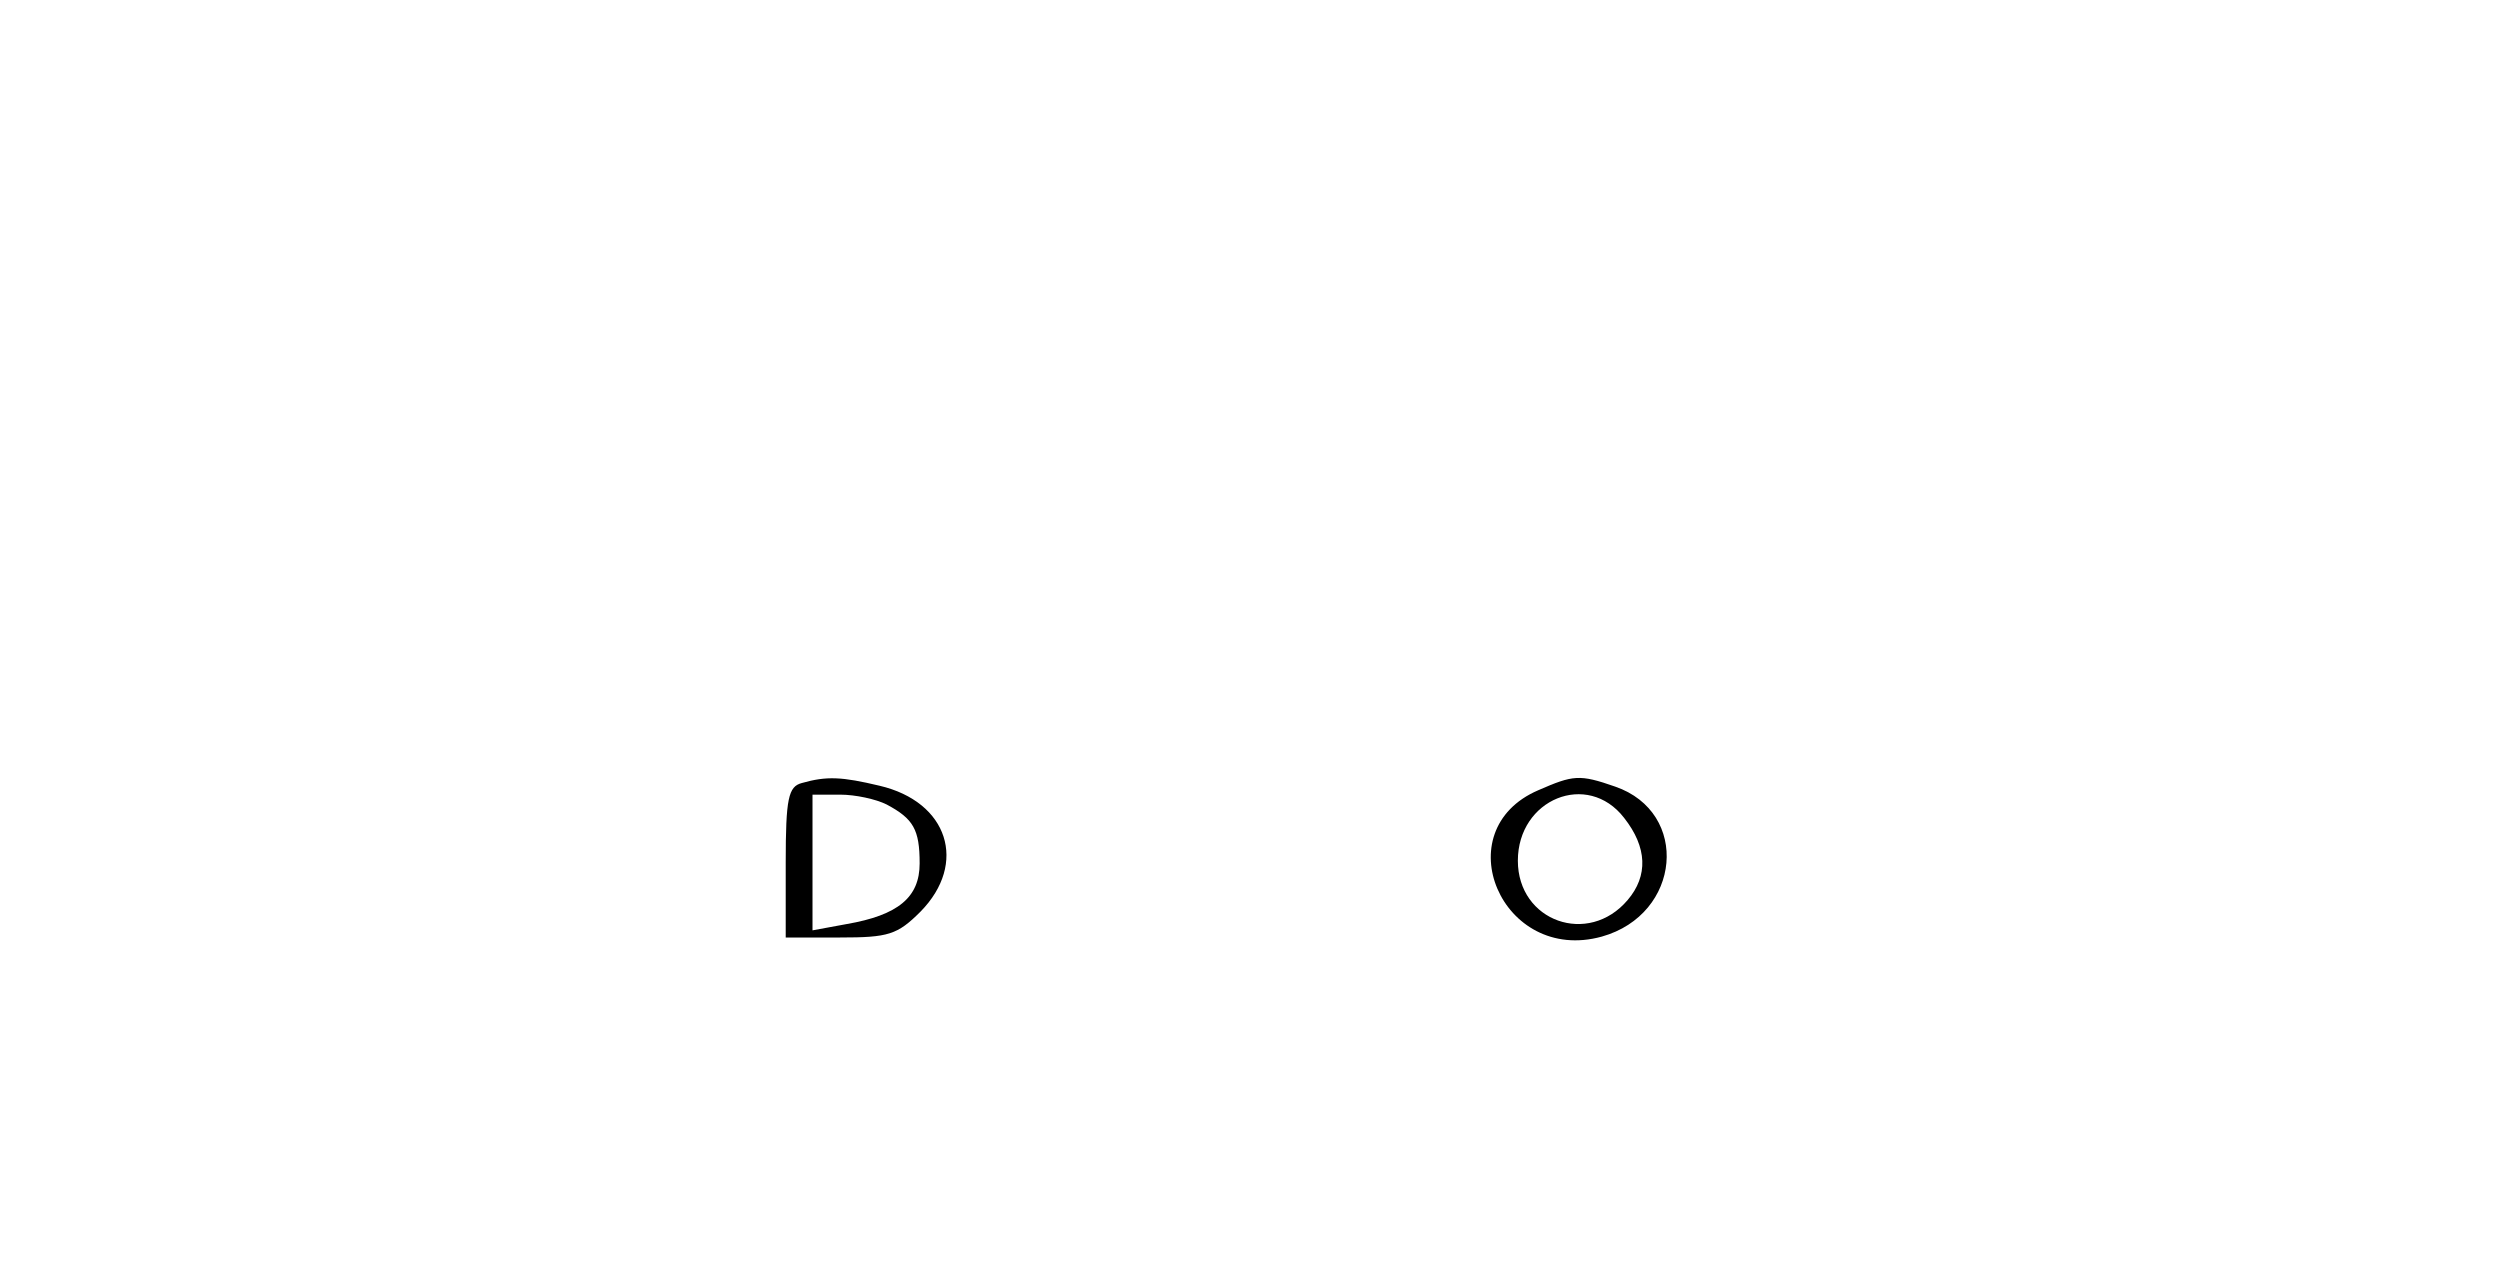
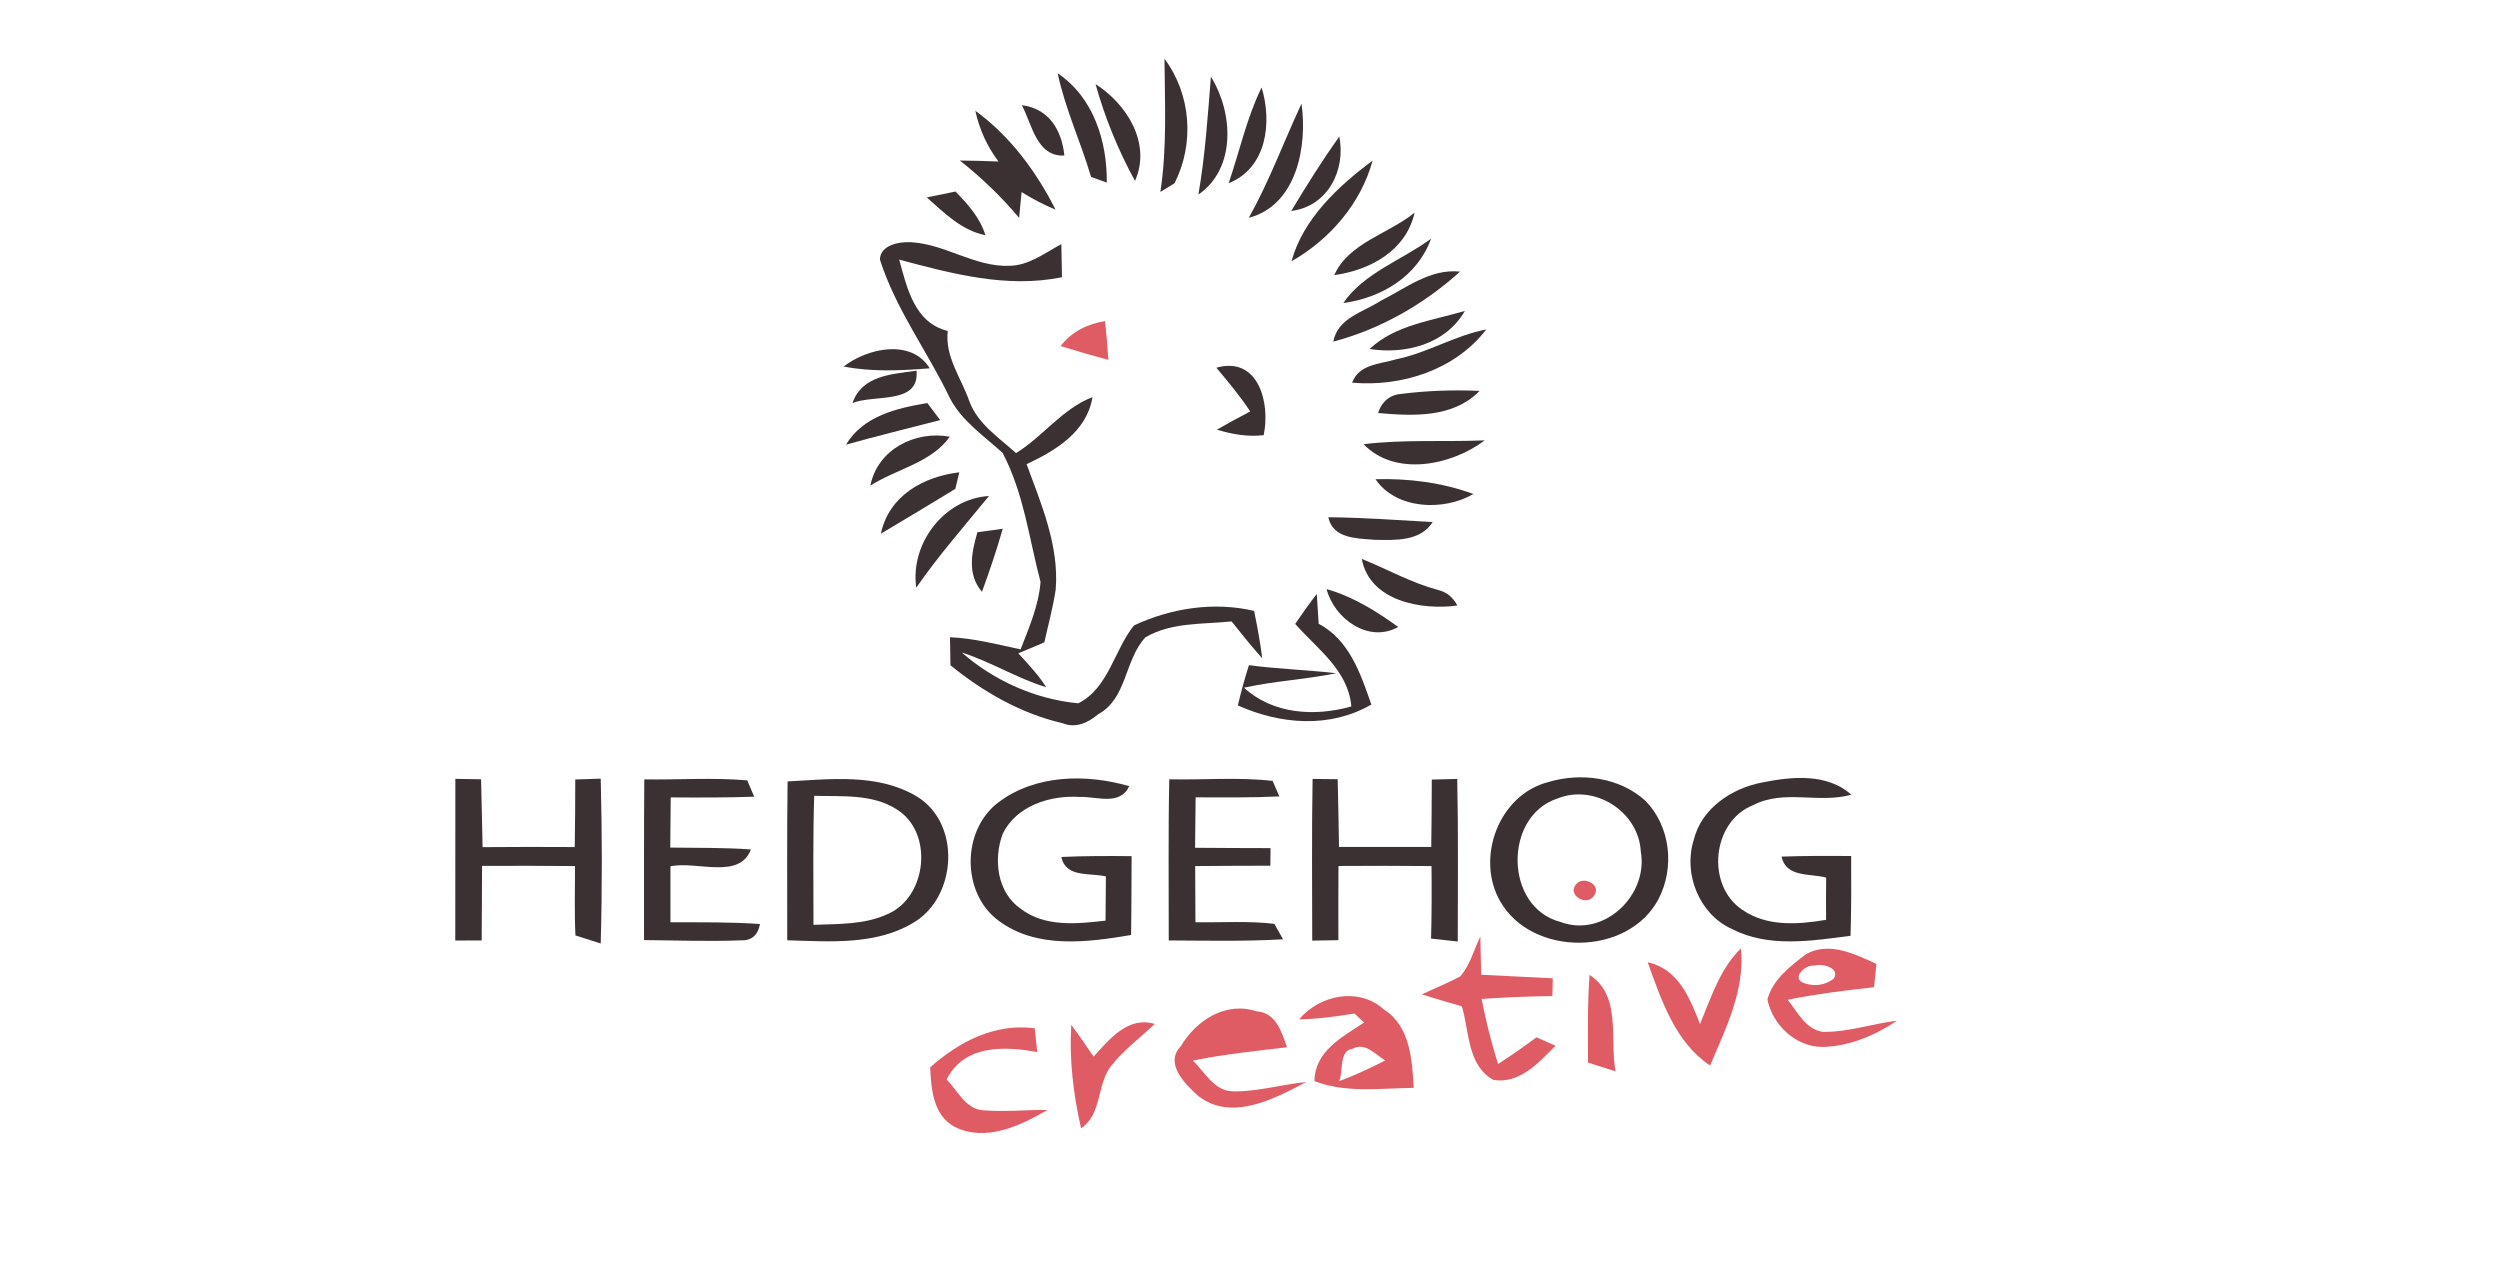
- <svg xmlns="http://www.w3.org/2000/svg" version="1.0" width="280pt" height="142pt" viewBox="0 0 280 142" preserveAspectRatio="xMidYMid meet">
-   <g transform="translate(0,142) scale(0.1,-0.1)" fill="#000000" stroke="none">
-     <path d="M898 543 c-15 -4 -18 -17 -18 -89 l0 -84 61 0 c54 0 64 3 90 29 53 54 31 123 -46 141 -42 10 -59 11 -87 3z m95 -24 c30 -16 37 -28 37 -66 0 -38 -24 -58 -82 -68 l-38 -7 0 76 0 76 31 0 c17 0 40 -5 52 -11z" />
-     <path d="M1723 535 c-105 -45 -41 -195 71 -164 89 25 99 139 15 168 -40 14 -47 13 -86 -4z m96 -31 c26 -33 27 -65 4 -92 -44 -52 -123 -24 -123 44 0 69 78 101 119 48z" />
+ <svg xmlns="http://www.w3.org/2000/svg" width="280pt" height="142pt" viewBox="0 0 280 142" version="1.1">
+   <g id="#fefefeff">
+ </g>
+   <g id="#3b3132ff">
+     <path fill="#3b3132" opacity="1.00" d=" M 130.42 6.58 C 133.41 10.58 133.80 16.08 131.55 20.52 C 131.15 20.76 130.36 21.25 129.96 21.50 C 130.72 16.54 130.46 11.56 130.42 6.58 Z" />
+     <path fill="#3b3132" opacity="1.00" d=" M 118.46 8.21 C 122.47 10.90 124.01 15.82 123.96 20.45 C 123.52 20.30 122.64 19.98 122.20 19.82 C 121.05 15.91 119.30 12.19 118.46 8.21 Z" />
+     <path fill="#3b3132" opacity="1.00" d=" M 135.62 8.59 C 138.12 12.59 138.48 18.86 134.22 21.79 C 134.98 17.42 135.27 13.00 135.62 8.59 Z" />
+     <path fill="#3b3132" opacity="1.00" d=" M 122.70 9.42 C 126.21 11.65 128.98 16.07 127.12 20.26 C 125.24 16.84 123.75 13.17 122.70 9.42 Z" />
+     <path fill="#3b3132" opacity="1.00" d=" M 137.61 20.52 C 138.83 16.94 139.64 13.19 141.30 9.79 C 142.49 13.71 141.90 18.80 137.61 20.52 Z" />
+     <path fill="#3b3132" opacity="1.00" d=" M 114.44 11.78 C 117.49 12.16 118.92 14.58 119.21 17.42 C 116.09 17.58 115.60 13.92 114.44 11.78 Z" />
+     <path fill="#3b3132" opacity="1.00" d=" M 139.87 24.39 C 142.17 20.28 143.78 15.87 145.77 11.61 C 146.45 16.37 145.23 22.99 139.87 24.39 Z" />
+     <path fill="#3b3132" opacity="1.00" d=" M 109.24 12.41 C 113.12 15.22 116.08 19.24 118.22 23.48 C 116.90 22.94 115.63 22.27 114.42 21.51 C 114.35 22.23 114.21 23.68 114.14 24.40 C 112.15 22.03 109.93 19.89 107.50 17.98 C 108.94 17.99 110.38 18.03 111.83 18.09 C 110.56 16.40 109.68 14.47 109.24 12.41 Z" />
+     <path fill="#3b3132" opacity="1.00" d=" M 144.62 23.63 C 146.32 20.79 148.09 17.99 150.00 15.28 C 150.76 19.08 148.69 23.12 144.62 23.63 Z" />
+     <path fill="#3b3132" opacity="1.00" d=" M 144.65 29.26 C 145.93 24.53 149.91 20.82 153.73 17.99 C 152.42 22.80 148.94 26.82 144.65 29.26 Z" />
+     <path fill="#3b3132" opacity="1.00" d=" M 103.80 22.11 C 104.61 21.95 106.22 21.61 107.02 21.45 C 108.41 22.88 109.77 24.40 110.37 26.35 C 107.69 25.80 105.76 23.85 103.80 22.11 Z" />
+     <path fill="#3b3132" opacity="1.00" d=" M 149.44 30.81 C 151.03 27.20 155.53 26.20 158.44 23.81 C 157.48 28.07 153.47 30.26 149.44 30.81 Z" />
+     <path fill="#3b3132" opacity="1.00" d=" M 98.55 29.07 C 98.59 27.43 100.74 27.05 102.04 27.13 C 105.84 27.33 109.19 29.92 113.04 29.77 C 115.25 29.74 117.01 28.34 118.87 27.34 C 118.89 28.58 118.91 29.82 118.94 31.05 C 112.76 32.31 106.65 30.66 100.71 29.08 C 101.59 32.28 102.44 36.16 106.15 37.07 C 105.81 39.97 107.67 42.34 108.57 44.95 C 109.51 47.48 111.88 49.01 113.80 50.75 C 116.82 48.88 119.00 45.76 122.36 44.48 C 121.71 48.39 118.24 50.45 114.98 51.99 C 116.63 56.48 118.63 61.12 118.24 66.02 C 117.94 68.02 117.40 69.97 116.97 71.94 C 116.00 72.36 115.03 72.77 114.05 73.17 C 115.16 74.38 116.29 75.58 117.18 76.97 C 113.90 75.97 110.98 74.12 107.72 73.08 C 111.33 76.25 115.98 78.32 120.76 78.77 C 124.15 77.09 124.79 72.81 127.00 70.05 C 131.14 68.11 135.96 67.36 140.46 68.42 C 140.82 70.18 141.15 71.94 141.37 73.73 C 140.17 72.40 139.06 71.00 137.94 69.60 C 134.71 69.93 131.18 69.68 128.29 71.38 C 125.93 73.91 126.25 78.23 122.99 80.00 C 121.86 80.95 120.48 81.60 119.01 81.00 C 114.37 79.93 110.13 77.50 106.45 74.51 C 106.43 73.46 106.42 72.41 106.40 71.37 C 109.09 71.49 111.69 72.17 114.31 72.73 C 115.25 70.29 116.34 67.81 116.54 65.18 C 115.26 60.32 114.66 55.22 112.29 50.72 C 110.21 48.82 107.75 47.19 106.41 44.63 C 103.90 39.39 100.32 34.64 98.55 29.07 Z" />
+     <path fill="#3b3132" opacity="1.00" d=" M 150.45 33.94 C 152.76 30.55 157.04 29.13 160.28 26.73 C 158.77 30.94 154.73 33.37 150.45 33.94 Z" />
+     <path fill="#3b3132" opacity="1.00" d=" M 154.64 33.69 C 157.46 32.28 160.17 30.07 163.53 30.42 C 159.49 34.07 154.61 36.87 149.33 38.26 C 149.82 35.61 152.67 34.97 154.64 33.69 Z" />
+     <path fill="#3b3132" opacity="1.00" d=" M 153.39 39.09 C 156.28 36.37 160.42 35.92 164.07 34.82 C 161.92 38.56 157.43 39.71 153.39 39.09 Z" />
+     <path fill="#3b3132" opacity="1.00" d=" M 156.38 40.24 C 159.87 39.52 162.96 37.57 166.46 36.90 C 162.99 41.43 157.00 43.35 151.44 42.86 C 152.21 40.76 154.57 40.79 156.38 40.24 Z" />
+     <path fill="#3b3132" opacity="1.00" d=" M 94.49 41.05 C 97.12 39.00 102.06 37.89 104.13 41.25 C 100.92 41.51 97.67 41.67 94.49 41.05 Z" />
+     <path fill="#3b3132" opacity="1.00" d=" M 136.23 41.18 C 140.96 39.85 142.30 45.17 141.53 48.74 C 139.75 48.95 137.99 48.64 136.29 48.12 C 137.52 47.42 138.77 46.74 140.02 46.08 C 138.89 44.34 137.55 42.77 136.23 41.18 Z" />
+     <path fill="#3b3132" opacity="1.00" d=" M 95.48 45.14 C 96.55 42.03 99.90 41.91 102.65 41.52 C 103.00 45.36 97.95 44.14 95.48 45.14 Z" />
+     <path fill="#3b3132" opacity="1.00" d=" M 154.34 46.26 C 154.79 44.91 155.71 44.19 157.07 44.10 C 159.93 43.75 162.83 43.65 165.71 43.78 C 162.73 46.84 158.25 46.60 154.34 46.26 Z" />
+     <path fill="#3b3132" opacity="1.00" d=" M 94.75 49.80 C 96.70 46.58 100.41 45.72 103.86 45.14 C 104.22 45.62 104.94 46.57 105.30 47.05 C 101.78 47.95 98.26 48.83 94.75 49.80 Z" />
+     <path fill="#3b3132" opacity="1.00" d=" M 97.48 54.39 C 98.29 50.32 102.49 48.20 106.38 48.91 C 104.32 51.83 100.39 52.52 97.48 54.39 Z" />
+     <path fill="#3b3132" opacity="1.00" d=" M 152.72 49.75 C 157.23 49.20 161.77 49.51 166.29 49.32 C 162.53 52.16 156.24 53.41 152.72 49.75 Z" />
+     <path fill="#3b3132" opacity="1.00" d=" M 98.66 59.77 C 99.56 55.51 103.43 53.38 107.44 52.90 C 107.33 53.36 107.11 54.28 107.00 54.75 C 104.23 56.44 101.45 58.12 98.66 59.77 Z" />
+     <path fill="#3b3132" opacity="1.00" d=" M 154.05 53.67 C 157.77 53.57 161.52 54.04 165.02 55.33 C 161.66 57.28 156.36 57.06 154.05 53.67 Z" />
+     <path fill="#3b3132" opacity="1.00" d=" M 102.62 65.82 C 101.92 60.89 105.73 55.86 110.77 55.55 C 107.99 58.94 105.12 62.22 102.62 65.82 Z" />
+     <path fill="#3b3132" opacity="1.00" d=" M 148.77 57.93 C 152.67 57.97 156.57 58.25 160.46 58.47 C 159.05 60.67 156.26 60.49 153.98 60.46 C 152.02 60.29 149.29 60.37 148.77 57.93 Z" />
+     <path fill="#3b3132" opacity="1.00" d=" M 109.47 59.61 C 110.18 59.51 111.60 59.31 112.31 59.22 C 111.62 61.60 110.84 63.96 109.98 66.28 C 108.29 64.32 108.82 61.85 109.47 59.61 Z" />
+     <path fill="#3b3132" opacity="1.00" d=" M 152.52 62.60 C 155.34 63.73 158.01 65.25 160.97 66.05 C 161.99 66.29 162.74 66.88 163.22 67.82 C 159.20 68.37 153.39 67.32 152.52 62.60 Z" />
+     <path fill="#3b3132" opacity="1.00" d=" M 148.58 65.98 C 151.53 66.81 154.14 68.45 156.60 70.22 C 153.30 72.08 149.44 69.31 148.58 65.98 Z" />
+     <path fill="#3b3132" opacity="1.00" d=" M 145.06 69.88 C 145.84 68.74 146.63 67.61 147.48 66.52 C 147.53 67.36 147.64 69.03 147.69 69.86 C 151.14 71.69 152.39 75.46 153.59 78.91 C 148.92 81.60 143.42 81.14 138.64 79.01 C 138.99 77.49 139.41 75.99 139.88 74.50 C 143.13 74.93 146.41 75.03 149.66 75.40 C 146.24 76.10 142.74 76.27 139.33 77.02 C 142.55 80.00 147.29 80.28 151.35 79.12 C 151.01 75.09 147.53 72.67 145.06 69.88 Z" />
+     <path fill="#3b3132" opacity="1.00" d=" M 51.00 87.23 C 51.72 87.24 53.16 87.27 53.88 87.28 C 53.95 89.81 53.99 92.35 54.05 94.88 C 57.49 94.85 60.93 94.85 64.37 94.87 C 64.41 92.34 64.43 89.82 64.43 87.30 C 65.14 87.28 66.57 87.23 67.28 87.21 C 67.44 93.36 67.45 99.52 67.28 105.67 C 66.58 105.45 65.16 105.00 64.45 104.77 C 64.32 102.18 64.41 99.59 64.40 97.00 C 60.93 96.96 57.46 96.97 53.99 96.98 C 53.98 99.76 53.97 102.55 53.95 105.33 C 53.21 105.33 51.73 105.34 50.99 105.34 C 51.00 99.30 50.99 93.27 51.00 87.23 Z" />
+     <path fill="#3b3132" opacity="1.00" d=" M 72.16 87.29 C 76.00 87.35 79.86 87.07 83.69 87.40 C 83.88 87.86 84.28 88.77 84.47 89.23 C 81.36 89.34 78.24 89.33 75.12 89.31 C 75.11 91.18 75.09 93.05 75.07 94.93 C 78.08 94.97 81.10 94.92 84.10 95.14 C 82.82 98.57 77.95 96.39 75.09 97.03 C 75.10 99.11 75.10 101.20 75.09 103.29 C 78.44 103.31 81.78 103.25 85.12 103.49 C 84.88 104.77 84.15 105.38 82.92 105.32 C 79.33 105.46 75.73 105.32 72.13 105.29 C 72.14 99.29 72.11 93.29 72.16 87.29 Z" />
+     <path fill="#3b3132" opacity="1.00" d=" M 88.21 87.52 C 93.05 87.26 98.36 86.60 102.71 89.22 C 107.66 92.25 107.18 100.43 102.34 103.32 C 98.11 105.89 92.91 105.45 88.17 105.31 C 88.18 99.38 88.13 93.45 88.21 87.52 M 91.19 89.13 C 91.04 93.94 91.11 98.76 91.11 103.58 C 93.88 103.47 96.80 103.58 99.38 102.39 C 103.85 100.51 104.61 93.19 100.40 90.63 C 97.67 88.89 94.28 89.23 91.19 89.13 Z" />
+     <path fill="#3b3132" opacity="1.00" d=" M 111.83 89.86 C 115.98 86.73 121.66 86.66 126.48 88.05 C 125.40 90.29 122.86 89.19 120.96 89.26 C 117.65 89.04 113.84 90.22 112.30 93.39 C 111.25 96.24 111.66 99.92 114.30 101.77 C 117.02 103.86 120.63 103.48 123.82 103.11 C 123.83 101.46 123.84 99.81 123.86 98.16 C 122.08 97.73 119.36 98.34 118.87 95.98 C 121.49 95.86 124.12 95.86 126.74 95.89 C 126.72 98.83 126.73 101.77 126.68 104.72 C 121.77 105.55 116.09 106.30 111.83 103.11 C 107.66 100.01 107.69 92.98 111.83 89.86 Z" />
+     <path fill="#3b3132" opacity="1.00" d=" M 130.96 87.28 C 134.81 87.37 138.69 87.02 142.53 87.46 C 142.72 87.90 143.10 88.77 143.29 89.20 C 140.16 89.34 137.04 89.32 133.91 89.30 C 133.88 91.18 133.86 93.07 133.85 94.95 C 136.66 94.98 139.48 94.98 142.30 94.99 C 142.30 95.48 142.28 96.47 142.28 96.96 C 139.47 96.97 136.67 96.97 133.86 97.00 C 133.86 99.10 133.87 101.19 133.89 103.29 C 136.83 103.34 139.80 103.12 142.73 103.47 C 142.97 103.90 143.46 104.77 143.70 105.20 C 139.44 105.45 135.17 105.35 130.90 105.33 C 130.91 99.31 130.83 93.29 130.96 87.28 Z" />
+     <path fill="#3b3132" opacity="1.00" d=" M 147.01 87.24 C 147.71 87.25 149.12 87.26 149.82 87.27 C 149.89 89.80 149.92 92.33 149.97 94.86 C 153.41 94.85 156.86 94.86 160.30 94.86 C 160.34 92.34 160.35 89.83 160.36 87.31 C 161.07 87.29 162.50 87.26 163.21 87.24 C 163.34 93.31 163.27 99.38 163.27 105.45 C 162.52 105.37 161.03 105.20 160.28 105.12 C 160.35 102.41 160.36 99.70 160.33 97.00 C 156.86 96.96 153.38 96.97 149.91 96.99 C 149.89 99.76 149.89 102.53 149.90 105.30 C 149.17 105.31 147.70 105.34 146.97 105.35 C 146.96 99.31 146.91 93.27 147.01 87.24 Z" />
+     <path fill="#3b3132" opacity="1.00" d=" M 173.42 87.59 C 177.07 86.49 181.41 87.06 184.29 89.69 C 187.11 92.57 187.59 97.19 185.74 100.72 C 182.34 107.13 171.58 107.21 168.01 100.93 C 165.24 96.07 167.87 89.00 173.42 87.59 M 174.44 89.43 C 168.38 91.40 168.48 101.62 174.75 103.25 C 179.60 105.09 184.64 100.29 183.77 95.37 C 183.53 90.89 178.59 87.76 174.44 89.43 Z" />
+     <path fill="#3b3132" opacity="1.00" d=" M 197.40 87.63 C 200.72 86.97 204.61 86.58 207.35 89.00 C 203.75 90.04 199.82 88.37 196.37 90.17 C 191.74 91.97 191.03 99.15 195.13 101.89 C 197.87 103.81 201.39 103.55 204.52 103.02 C 204.51 101.44 204.51 99.86 204.53 98.29 C 202.71 97.80 200.05 98.31 199.53 95.94 C 202.12 95.85 204.73 95.85 207.33 95.87 C 207.35 98.85 207.35 101.83 207.26 104.81 C 202.86 105.38 198.05 106.17 193.94 104.03 C 190.31 102.39 188.51 97.85 189.69 94.11 C 190.53 90.54 193.97 88.27 197.40 87.63 Z" />
+   </g>
+   <g id="#df5c64ff">
+     <path fill="#df5c64" opacity="1.00" d=" M 118.79 38.76 C 120.02 37.15 121.79 36.28 123.77 35.96 C 123.92 37.40 124.04 38.85 124.14 40.31 C 122.35 39.83 120.56 39.31 118.79 38.76 Z" />
+     <path fill="#df5c64" opacity="1.00" d=" M 176.48 99.09 C 177.28 97.97 179.50 99.12 178.49 100.37 C 177.70 101.52 175.54 100.29 176.48 99.09 Z" />
+     <path fill="#df5c64" opacity="1.00" d=" M 163.53 109.37 C 164.66 108.11 165.06 106.39 165.80 104.89 C 165.83 106.32 165.86 107.74 165.89 109.17 C 168.56 109.31 171.23 109.44 173.91 109.57 C 173.90 110.07 173.88 111.06 173.87 111.56 C 171.23 111.59 168.58 111.70 165.94 111.88 C 166.42 114.34 167.02 116.78 167.79 119.17 C 169.25 118.22 170.68 117.22 172.08 116.18 C 172.61 116.41 173.68 116.88 174.22 117.12 C 172.34 119.01 170.22 121.42 167.25 120.95 C 164.33 119.30 164.57 115.53 163.73 112.71 C 162.23 112.28 160.73 111.85 159.25 111.37 C 160.67 110.69 162.14 110.11 163.53 109.37 Z" />
+     <path fill="#df5c64" opacity="1.00" d=" M 190.40 114.70 C 191.64 111.73 192.63 108.52 194.99 106.21 C 195.45 110.90 193.30 115.16 191.53 119.34 C 187.62 116.74 186.06 111.98 184.54 107.77 C 187.98 108.53 189.26 111.76 190.40 114.70 Z" />
+     <path fill="#df5c64" opacity="1.00" d=" M 202.26 106.88 C 204.84 105.40 207.74 106.86 210.16 107.96 C 210.09 108.61 209.95 109.92 209.89 110.57 C 206.65 110.92 203.41 111.33 200.22 111.97 C 201.32 113.34 202.22 115.28 204.17 115.57 C 206.99 115.61 209.69 114.65 212.47 114.32 C 209.99 115.98 207.11 117.20 204.09 117.26 C 201.11 117.24 198.54 114.80 197.95 111.95 C 198.51 109.74 200.52 108.20 202.26 106.88 M 203.21 108.15 C 202.18 108.01 200.49 109.61 202.14 110.14 C 203.30 110.50 204.36 110.34 205.34 109.65 C 206.22 108.42 204.06 107.85 203.21 108.15 Z" />
+     <path fill="#df5c64" opacity="1.00" d=" M 178.03 109.19 C 181.63 111.48 180.27 116.40 180.94 119.99 C 179.91 119.66 178.88 119.34 177.86 119.01 C 177.85 115.74 177.79 112.46 178.03 109.19 Z" />
+     <path fill="#df5c64" opacity="1.00" d=" M 145.50 114.17 C 147.78 111.43 152.19 110.52 154.98 113.05 C 157.95 114.92 158.15 118.69 158.34 121.84 C 154.62 121.88 150.80 122.45 147.22 121.09 C 147.25 117.71 150.34 116.16 152.77 114.52 C 152.50 114.26 151.97 113.76 151.70 113.51 C 149.65 113.85 147.58 114.13 145.50 114.17 M 151.51 117.45 C 149.91 117.68 150.48 119.98 149.99 121.09 C 151.75 120.42 153.47 119.65 155.13 118.77 C 154.02 118.09 152.94 116.72 151.51 117.45 Z" />
+     <path fill="#df5c64" opacity="1.00" d=" M 132.24 117.19 C 133.97 114.28 137.27 112.12 140.74 113.27 C 142.93 113.42 143.53 115.57 144.15 117.29 C 140.63 117.71 137.09 118.07 133.60 118.79 C 134.95 120.06 135.95 122.17 138.05 122.23 C 140.83 122.29 143.53 121.46 146.29 121.19 C 142.74 123.07 137.89 125.65 134.20 122.74 C 132.73 121.43 130.39 119.11 132.24 117.19 Z" />
+     <path fill="#df5c64" opacity="1.00" d=" M 122.48 118.34 C 124.27 116.39 126.32 113.79 129.33 114.68 C 127.69 116.25 125.83 117.61 124.42 119.42 C 122.82 121.50 123.43 124.81 121.08 126.37 C 120.21 122.57 119.75 118.67 119.98 114.77 C 120.84 115.94 121.67 117.13 122.48 118.34 Z" />
+     <path fill="#df5c64" opacity="1.00" d=" M 104.18 119.54 C 107.44 116.66 111.40 114.58 115.89 115.17 C 115.96 115.84 116.10 117.17 116.17 117.83 C 112.48 117.16 108.01 116.98 106.02 120.90 C 107.25 122.13 108.12 124.18 110.07 124.35 C 112.48 124.55 114.90 124.29 117.31 124.32 C 114.25 126.10 110.38 127.94 106.90 126.20 C 104.50 124.87 104.29 121.97 104.18 119.54 Z" />
  </g>
</svg>
